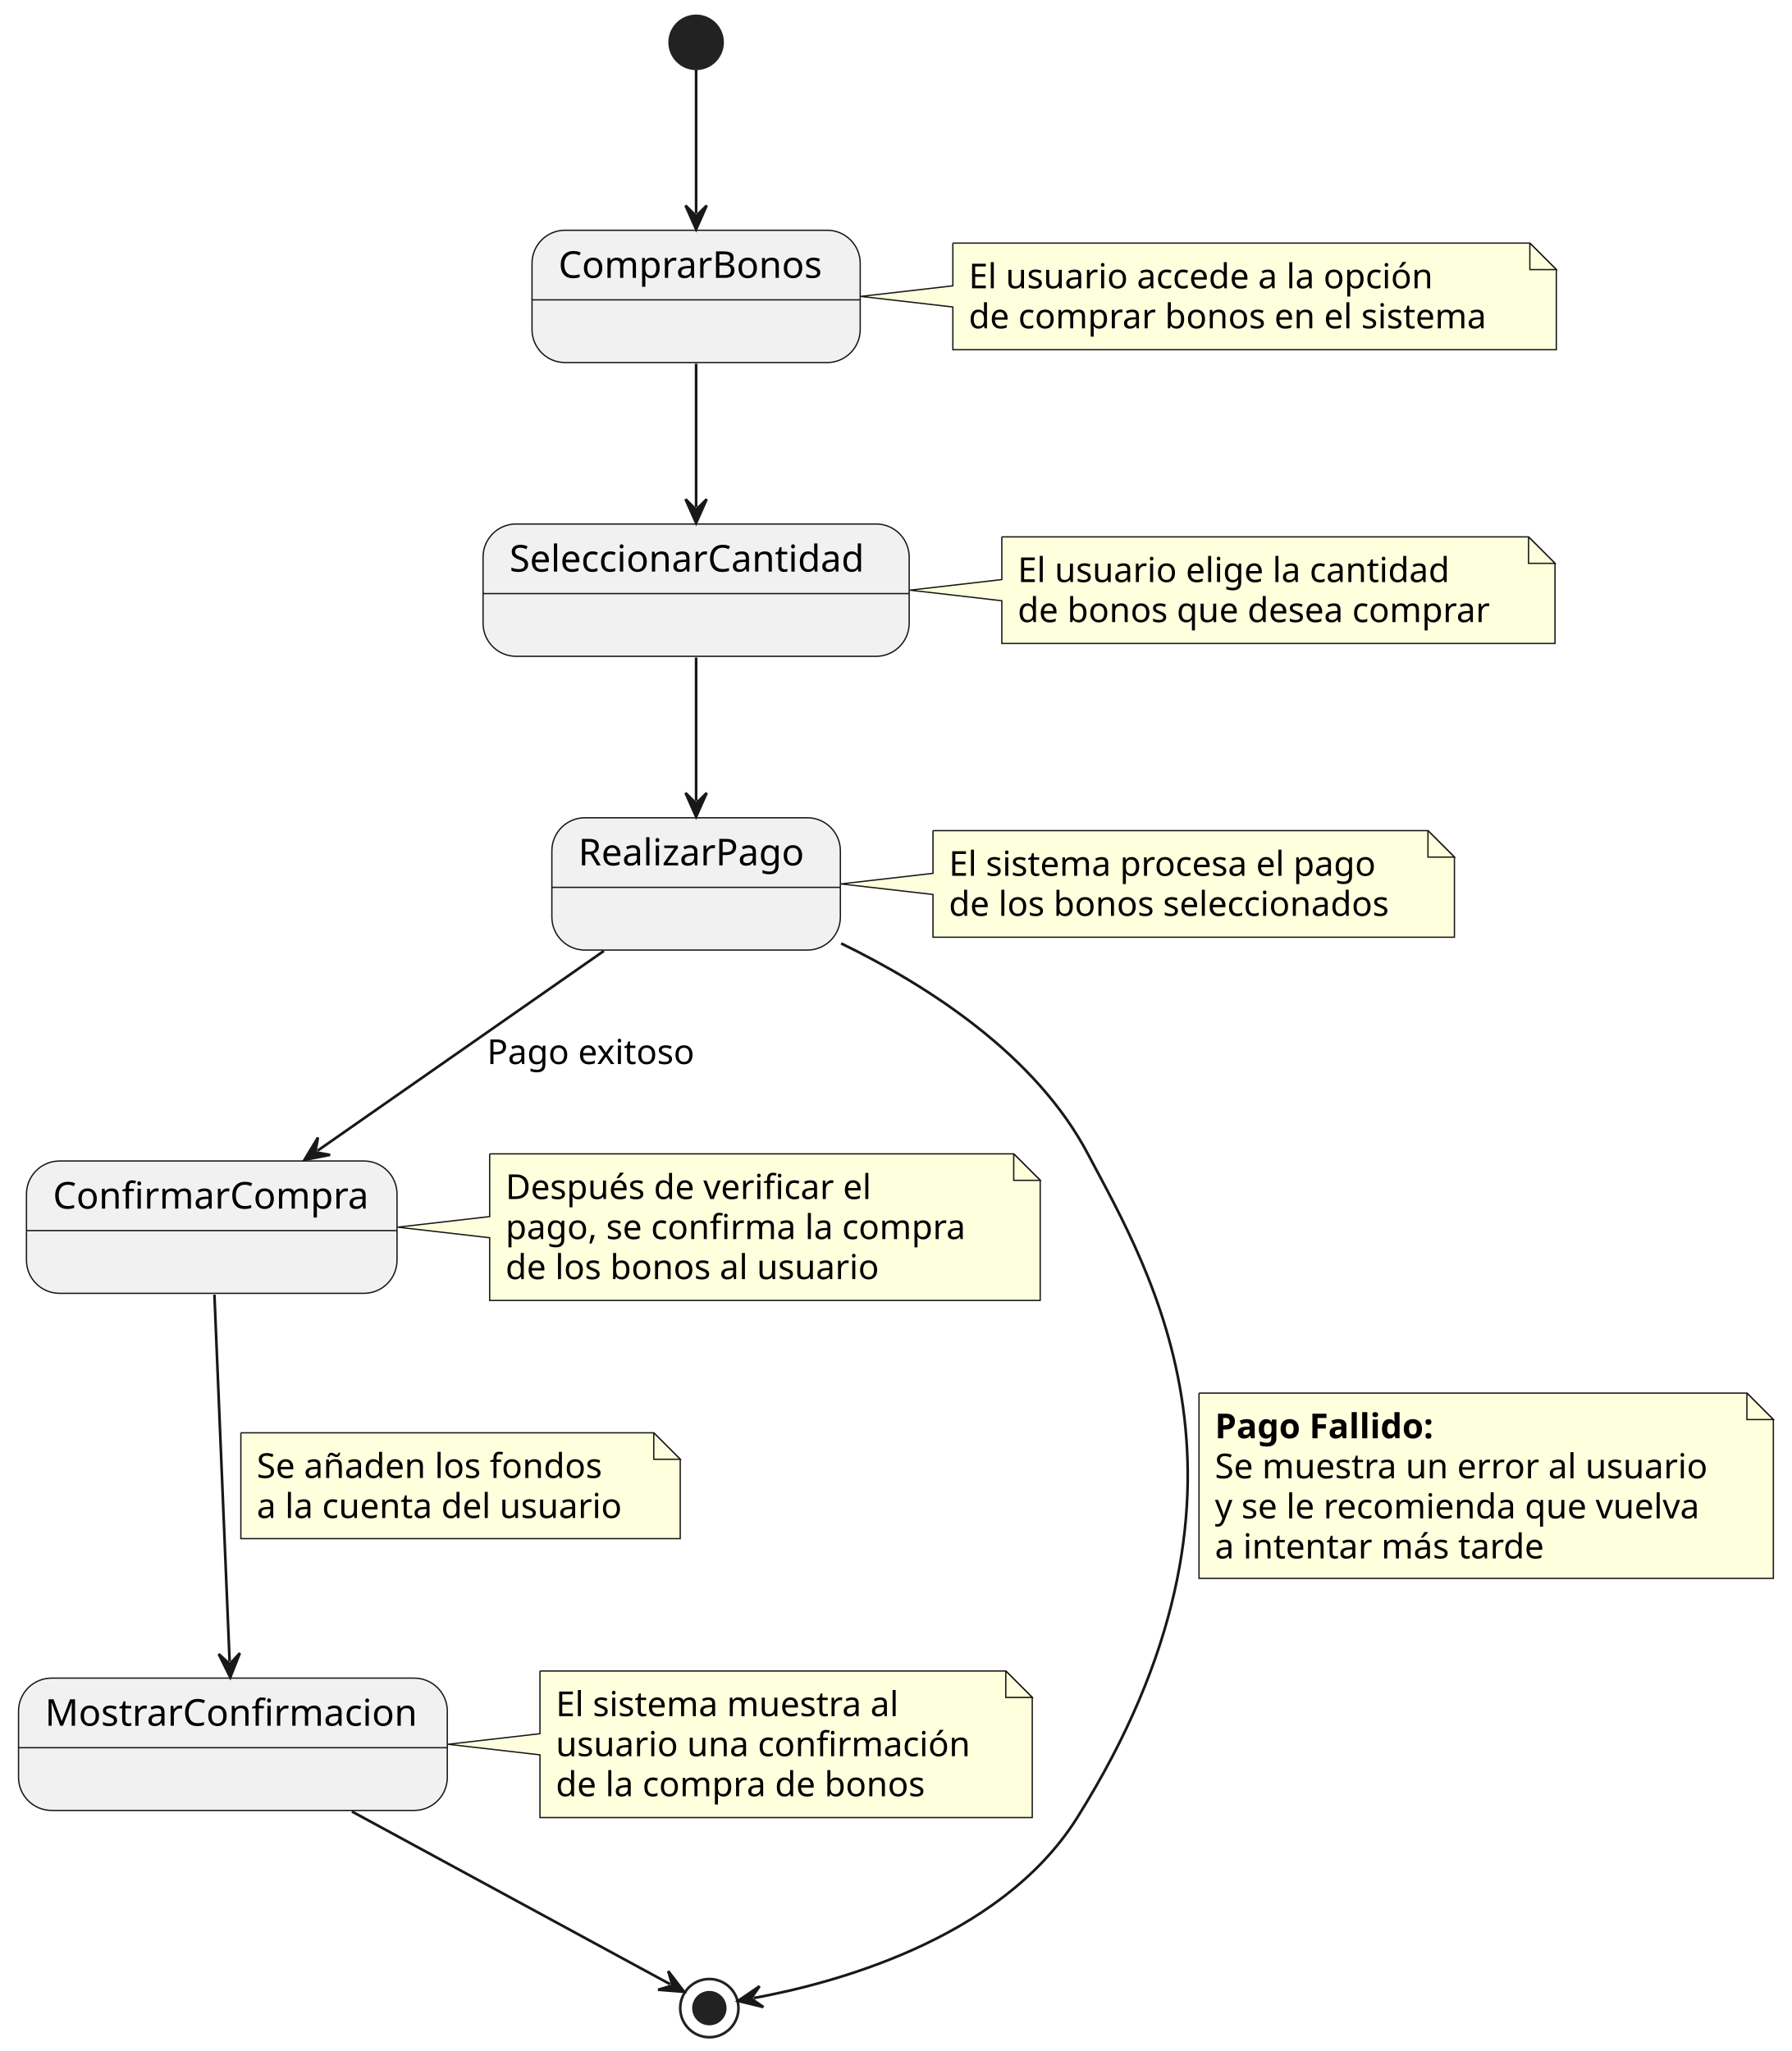
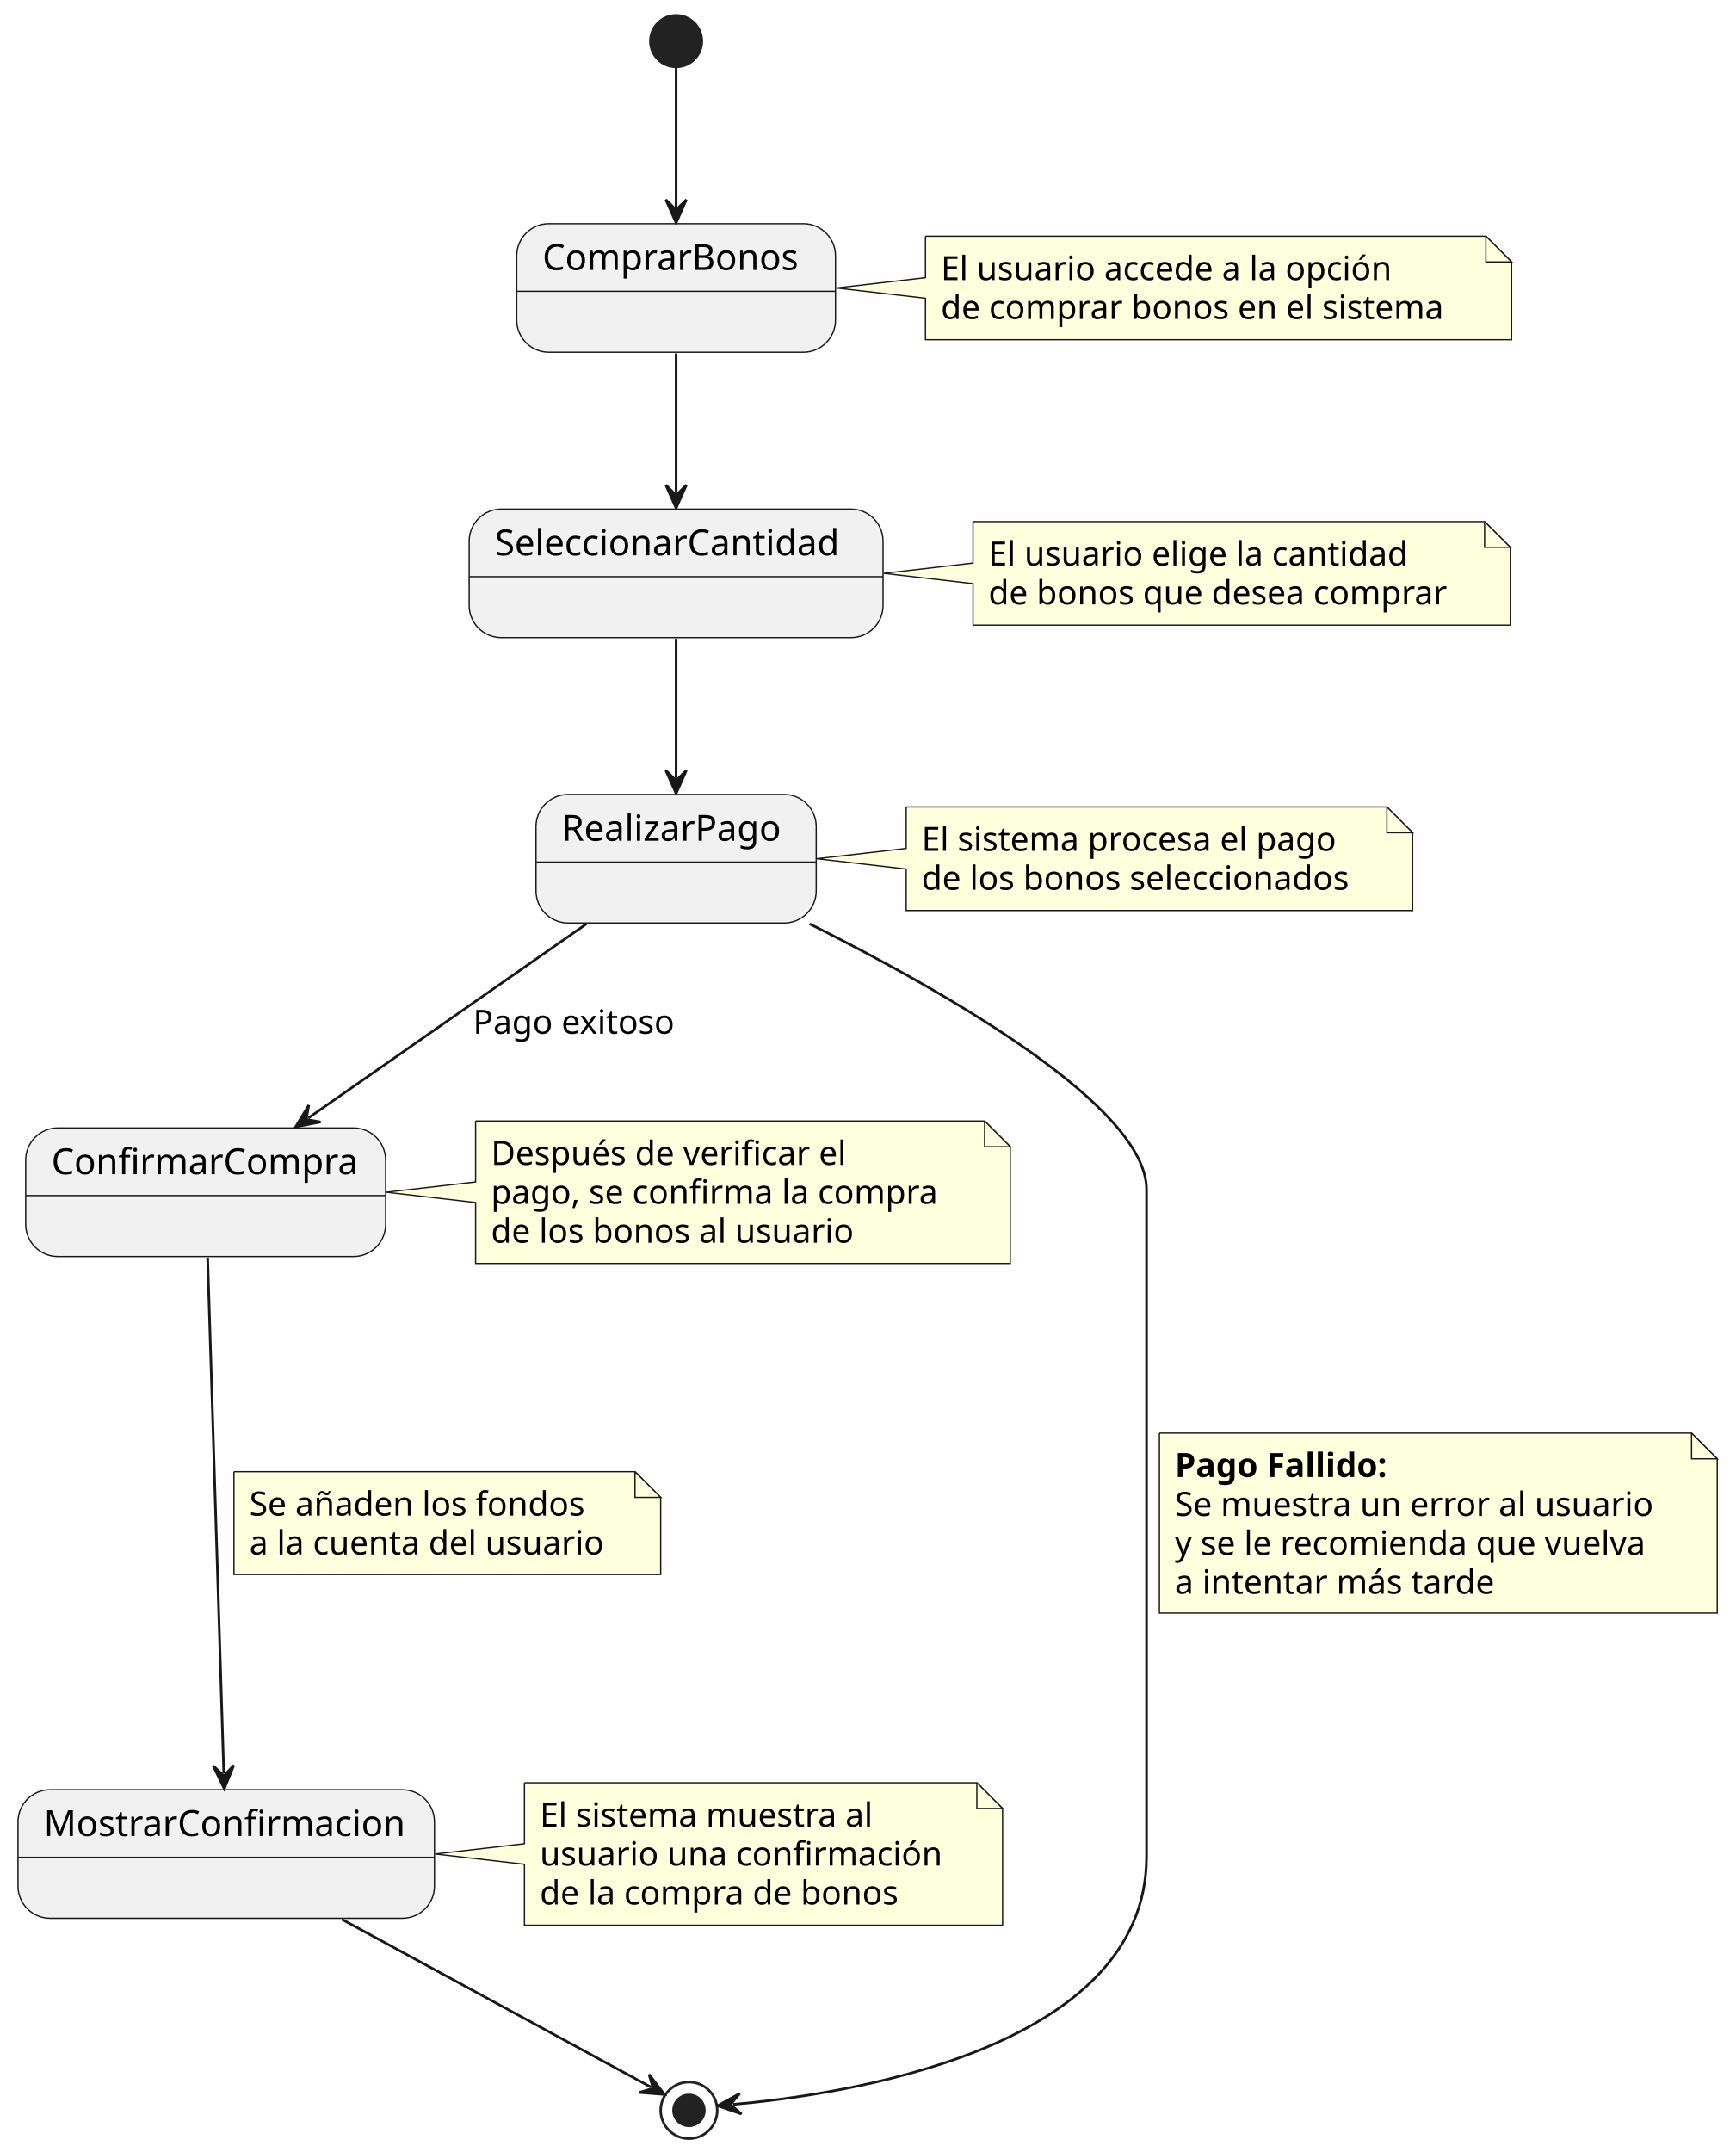
- <svg xmlns="http://www.w3.org/2000/svg" contentStyleType="text/css" height="775px" preserveAspectRatio="none" style="width:677px;height:775px;background:#FFFFFF;" version="1.1" viewBox="0 0 677 775" width="677px" zoomAndPan="magnify">
+ <svg xmlns="http://www.w3.org/2000/svg" contentStyleType="text/css" height="837px" preserveAspectRatio="none" style="width:675px;height:837px;background:#FFFFFF;" version="1.1" viewBox="0 0 675 837" width="675px" zoomAndPan="magnify">
  <defs />
  <g>
    <ellipse cx="263" cy="16" fill="#222222" rx="10" ry="10" style="stroke:#222222;stroke-width:1.0;" />
    <g id="ComprarBonos">
      <rect fill="#F1F1F1" height="50" rx="12.5" ry="12.5" style="stroke:#181818;stroke-width:0.5;" width="124" x="201" y="87" />
      <line style="stroke:#181818;stroke-width:0.5;" x1="201" x2="325" y1="113.297" y2="113.297" />
      <text fill="#000000" font-family="sans-serif" font-size="14" lengthAdjust="spacing" textLength="104" x="211" y="104.995">ComprarBonos</text>
    </g>
    <g id="elem_GMN5">
      <path d="M360,91.87 L360,108 L325.23,112 L360,116 L360,132.136 A0,0 0 0 0 360,132.136 L588,132.136 A0,0 0 0 0 588,132.136 L588,101.87 L578,91.87 L360,91.87 A0,0 0 0 0 360,91.87 " fill="#FEFFDD" style="stroke:#181818;stroke-width:0.5;" />
      <path d="M578,91.87 L578,101.87 L588,101.87 L578,91.87 " fill="#FEFFDD" style="stroke:#181818;stroke-width:0.5;" />
      <text fill="#000000" font-family="sans-serif" font-size="13" lengthAdjust="spacing" textLength="185" x="366" y="108.937">El usuario accede a la opción</text>
      <text fill="#000000" font-family="sans-serif" font-size="13" lengthAdjust="spacing" textLength="207" x="366" y="124.07">de comprar bonos en el sistema</text>
    </g>
    <g id="SeleccionarCantidad">
      <rect fill="#F1F1F1" height="50" rx="12.5" ry="12.5" style="stroke:#181818;stroke-width:0.5;" width="161" x="182.5" y="198" />
      <line style="stroke:#181818;stroke-width:0.5;" x1="182.5" x2="343.5" y1="224.297" y2="224.297" />
      <text fill="#000000" font-family="sans-serif" font-size="14" lengthAdjust="spacing" textLength="141" x="192.5" y="215.995">SeleccionarCantidad</text>
    </g>
    <g id="elem_GMN10">
      <path d="M378.5,202.87 L378.5,219 L343.78,223 L378.5,227 L378.5,243.136 A0,0 0 0 0 378.5,243.136 L587.5,243.136 A0,0 0 0 0 587.5,243.136 L587.5,212.87 L577.5,202.87 L378.5,202.87 A0,0 0 0 0 378.5,202.87 " fill="#FEFFDD" style="stroke:#181818;stroke-width:0.5;" />
      <path d="M577.5,202.87 L577.5,212.87 L587.5,212.87 L577.5,202.87 " fill="#FEFFDD" style="stroke:#181818;stroke-width:0.5;" />
      <text fill="#000000" font-family="sans-serif" font-size="13" lengthAdjust="spacing" textLength="170" x="384.5" y="219.937">El usuario elige la cantidad</text>
      <text fill="#000000" font-family="sans-serif" font-size="13" lengthAdjust="spacing" textLength="188" x="384.5" y="235.07">de bonos que desea comprar</text>
    </g>
    <g id="RealizarPago">
      <rect fill="#F1F1F1" height="50" rx="12.5" ry="12.5" style="stroke:#181818;stroke-width:0.5;" width="109" x="208.5" y="309" />
      <line style="stroke:#181818;stroke-width:0.5;" x1="208.5" x2="317.5" y1="335.297" y2="335.297" />
      <text fill="#000000" font-family="sans-serif" font-size="14" lengthAdjust="spacing" textLength="89" x="218.5" y="326.995">RealizarPago</text>
    </g>
    <g id="elem_GMN15">
      <path d="M352.5,313.87 L352.5,330 L317.71,334 L352.5,338 L352.5,354.136 A0,0 0 0 0 352.5,354.136 L549.5,354.136 A0,0 0 0 0 549.5,354.136 L549.5,323.87 L539.5,313.87 L352.5,313.87 A0,0 0 0 0 352.5,313.87 " fill="#FEFFDD" style="stroke:#181818;stroke-width:0.5;" />
      <path d="M539.5,313.87 L539.5,323.87 L549.5,323.87 L539.5,313.87 " fill="#FEFFDD" style="stroke:#181818;stroke-width:0.5;" />
      <text fill="#000000" font-family="sans-serif" font-size="13" lengthAdjust="spacing" textLength="172" x="358.5" y="330.937">El sistema procesa el pago</text>
      <text fill="#000000" font-family="sans-serif" font-size="13" lengthAdjust="spacing" textLength="175" x="358.5" y="346.07">de los bonos seleccionados</text>
    </g>
    <g id="ConfirmarCompra">
      <rect fill="#F1F1F1" height="50" rx="12.5" ry="12.5" style="stroke:#181818;stroke-width:0.5;" width="140" x="10" y="438.7" />
      <line style="stroke:#181818;stroke-width:0.5;" x1="10" x2="150" y1="464.997" y2="464.997" />
      <text fill="#000000" font-family="sans-serif" font-size="14" lengthAdjust="spacing" textLength="120" x="20" y="456.695">ConfirmarCompra</text>
    </g>
    <g id="elem_GMN20">
      <path d="M185,436 L185,459.7 L150.21,463.7 L185,467.7 L185,491.398 A0,0 0 0 0 185,491.398 L393,491.398 A0,0 0 0 0 393,491.398 L393,446 L383,436 L185,436 A0,0 0 0 0 185,436 " fill="#FEFFDD" style="stroke:#181818;stroke-width:0.5;" />
      <path d="M383,436 L383,446 L393,446 L383,436 " fill="#FEFFDD" style="stroke:#181818;stroke-width:0.5;" />
      <text fill="#000000" font-family="sans-serif" font-size="13" lengthAdjust="spacing" textLength="145" x="191" y="453.067">Después de verificar el</text>
      <text fill="#000000" font-family="sans-serif" font-size="13" lengthAdjust="spacing" textLength="183" x="191" y="468.2">pago, se confirma la compra</text>
      <text fill="#000000" font-family="sans-serif" font-size="13" lengthAdjust="spacing" textLength="147" x="191" y="483.332">de los bonos al usuario</text>
    </g>
-     <ellipse cx="268" cy="758.8" fill="none" rx="11" ry="11" style="stroke:#222222;stroke-width:1.0;" />
-     <ellipse cx="268" cy="758.8" fill="#222222" rx="6" ry="6" style="stroke:#222222;stroke-width:1.0;" />
+     <ellipse cx="268" cy="820.8" fill="none" rx="11" ry="11" style="stroke:#222222;stroke-width:1.0;" />
+     <ellipse cx="268" cy="820.8" fill="#222222" rx="6" ry="6" style="stroke:#222222;stroke-width:1.0;" />
    <g id="MostrarConfirmacion">
-       <rect fill="#F1F1F1" height="50" rx="12.5" ry="12.5" style="stroke:#181818;stroke-width:0.5;" width="162" x="7" y="634.1" />
-       <line style="stroke:#181818;stroke-width:0.5;" x1="7" x2="169" y1="660.397" y2="660.397" />
-       <text fill="#000000" font-family="sans-serif" font-size="14" lengthAdjust="spacing" textLength="142" x="17" y="652.095">MostrarConfirmacion</text>
+       <rect fill="#F1F1F1" height="50" rx="12.5" ry="12.5" style="stroke:#181818;stroke-width:0.5;" width="162" x="7" y="696.1" />
+       <line style="stroke:#181818;stroke-width:0.5;" x1="7" x2="169" y1="722.397" y2="722.397" />
+       <text fill="#000000" font-family="sans-serif" font-size="14" lengthAdjust="spacing" textLength="142" x="17" y="714.095">MostrarConfirmacion</text>
    </g>
    <g id="elem_GMN27">
-       <path d="M204,631.4 L204,655.1 L169.23,659.1 L204,663.1 L204,686.798 A0,0 0 0 0 204,686.798 L390,686.798 A0,0 0 0 0 390,686.798 L390,641.4 L380,631.4 L204,631.4 A0,0 0 0 0 204,631.4 " fill="#FEFFDD" style="stroke:#181818;stroke-width:0.5;" />
-       <path d="M380,631.4 L380,641.4 L390,641.4 L380,631.4 " fill="#FEFFDD" style="stroke:#181818;stroke-width:0.5;" />
-       <text fill="#000000" font-family="sans-serif" font-size="13" lengthAdjust="spacing" textLength="139" x="210" y="648.467">El sistema muestra al</text>
-       <text fill="#000000" font-family="sans-serif" font-size="13" lengthAdjust="spacing" textLength="161" x="210" y="663.6">usuario una confirmación</text>
-       <text fill="#000000" font-family="sans-serif" font-size="13" lengthAdjust="spacing" textLength="147" x="210" y="678.732">de la compra de bonos</text>
+       <path d="M204,693.4 L204,717.1 L169.23,721.1 L204,725.1 L204,748.798 A0,0 0 0 0 204,748.798 L390,748.798 A0,0 0 0 0 390,748.798 L390,703.4 L380,693.4 L204,693.4 A0,0 0 0 0 204,693.4 " fill="#FEFFDD" style="stroke:#181818;stroke-width:0.5;" />
+       <path d="M380,693.4 L380,703.4 L390,703.4 L380,693.4 " fill="#FEFFDD" style="stroke:#181818;stroke-width:0.5;" />
+       <text fill="#000000" font-family="sans-serif" font-size="13" lengthAdjust="spacing" textLength="139" x="210" y="710.467">El sistema muestra al</text>
+       <text fill="#000000" font-family="sans-serif" font-size="13" lengthAdjust="spacing" textLength="161" x="210" y="725.6">usuario una confirmación</text>
+       <text fill="#000000" font-family="sans-serif" font-size="13" lengthAdjust="spacing" textLength="147" x="210" y="740.732">de la compra de bonos</text>
    </g>
    <g id="link_*start*_ComprarBonos">
      <path d="M263,26.36 C263,40.29 263,60.96 263,80.65 " fill="none" id="*start*-to-ComprarBonos" style="stroke:#181818;stroke-width:1.0;" />
      <polygon fill="#181818" points="263,86.65,267,77.65,263,81.65,259,77.65,263,86.65" style="stroke:#181818;stroke-width:1.0;" />
    </g>
    <g id="link_ComprarBonos_SeleccionarCantidad">
      <path d="M263,137.46 C263,155.42 263,173.69 263,191.62 " fill="none" id="ComprarBonos-to-SeleccionarCantidad" style="stroke:#181818;stroke-width:1.0;" />
      <polygon fill="#181818" points="263,197.62,267,188.62,263,192.62,259,188.62,263,197.62" style="stroke:#181818;stroke-width:1.0;" />
    </g>
    <g id="link_SeleccionarCantidad_RealizarPago">
      <path d="M263,248.46 C263,266.42 263,284.69 263,302.62 " fill="none" id="SeleccionarCantidad-to-RealizarPago" style="stroke:#181818;stroke-width:1.0;" />
      <polygon fill="#181818" points="263,308.62,267,299.62,263,303.62,259,299.62,263,308.62" style="stroke:#181818;stroke-width:1.0;" />
    </g>
    <g id="link_RealizarPago_ConfirmarCompra">
      <path d="M228.15,359.32 C195.69,381.97 152.471,412.137 119.951,434.827 " fill="none" id="RealizarPago-to-ConfirmarCompra" style="stroke:#181818;stroke-width:1.0;" />
      <polygon fill="#181818" points="115.03,438.26,124.7,436.39,119.13,435.399,120.122,429.83,115.03,438.26" style="stroke:#181818;stroke-width:1.0;" />
      <text fill="#000000" font-family="sans-serif" font-size="13" lengthAdjust="spacing" textLength="82" x="184" y="402.067">Pago exitoso</text>
    </g>
    <g id="link_RealizarPago_*end*">
-       <path d="M317.79,356.48 C351.3,372.81 391.39,398.87 411,436 C434.65,480.78 484.6,562.89 407,686.8 C377.52,733.88 312.022,750.013 284.743,754.992 " fill="none" id="RealizarPago-to-*end*" style="stroke:#181818;stroke-width:1.0;" />
-       <polygon fill="#181818" points="278.84,756.07,288.412,758.389,283.759,755.172,286.975,750.519,278.84,756.07" style="stroke:#181818;stroke-width:1.0;" />
-       <path d="M453,526.4 L453,596.4 L670,596.4 L670,536.4 L660,526.4 L453,526.4 " fill="#FEFFDD" style="stroke:#181818;stroke-width:0.5;" />
-       <path d="M660,526.4 L660,536.4 L670,536.4 L660,526.4 " fill="#FEFFDD" style="stroke:#181818;stroke-width:0.5;" />
-       <text fill="#000000" font-family="sans-serif" font-size="13" font-weight="bold" lengthAdjust="spacing" textLength="97" x="459" y="543.467">Pago Fallido:</text>
-       <text fill="#000000" font-family="sans-serif" font-size="13" lengthAdjust="spacing" textLength="196" x="459" y="558.6">Se muestra un error al usuario</text>
-       <text fill="#000000" font-family="sans-serif" font-size="13" lengthAdjust="spacing" textLength="194" x="459" y="573.732">y se le recomienda que vuelva</text>
-       <text fill="#000000" font-family="sans-serif" font-size="13" lengthAdjust="spacing" textLength="132" x="459" y="588.865">a intentar más tarde</text>
+       <path d="M314.95,359.33 C369.05,386.4 446,430.55 446,462.7 C446,462.7 446,462.7 446,722.1 C446,798.6 324.077,815.088 285.107,818.489 " fill="none" id="RealizarPago-to-*end*" style="stroke:#181818;stroke-width:1.0;" />
+       <polygon fill="#181818" points="279.13,819.01,288.444,822.213,284.111,818.575,287.748,814.243,279.13,819.01" style="stroke:#181818;stroke-width:1.0;" />
+       <path d="M451,557.4 L451,627.4 L668,627.4 L668,567.4 L658,557.4 L451,557.4 " fill="#FEFFDD" style="stroke:#181818;stroke-width:0.5;" />
+       <path d="M658,557.4 L658,567.4 L668,567.4 L658,557.4 " fill="#FEFFDD" style="stroke:#181818;stroke-width:0.5;" />
+       <text fill="#000000" font-family="sans-serif" font-size="13" font-weight="bold" lengthAdjust="spacing" textLength="97" x="457" y="574.467">Pago Fallido:</text>
+       <text fill="#000000" font-family="sans-serif" font-size="13" lengthAdjust="spacing" textLength="196" x="457" y="589.6">Se muestra un error al usuario</text>
+       <text fill="#000000" font-family="sans-serif" font-size="13" lengthAdjust="spacing" textLength="194" x="457" y="604.732">y se le recomienda que vuelva</text>
+       <text fill="#000000" font-family="sans-serif" font-size="13" lengthAdjust="spacing" textLength="132" x="457" y="619.865">a intentar más tarde</text>
    </g>
    <g id="link_ConfirmarCompra_MostrarConfirmacion">
-       <path d="M81.01,489.2 C82.55,526.4 85.211,590.725 86.751,627.815 " fill="none" id="ConfirmarCompra-to-MostrarConfirmacion" style="stroke:#181818;stroke-width:1.0;" />
-       <polygon fill="#181818" points="87,633.81,90.623,624.652,86.793,628.814,82.63,624.984,87,633.81" style="stroke:#181818;stroke-width:1.0;" />
-       <path d="M91,541.4 L91,581.4 L257,581.4 L257,551.4 L247,541.4 L91,541.4 " fill="#FEFFDD" style="stroke:#181818;stroke-width:0.5;" />
-       <path d="M247,541.4 L247,551.4 L257,551.4 L247,541.4 " fill="#FEFFDD" style="stroke:#181818;stroke-width:0.5;" />
-       <text fill="#000000" font-family="sans-serif" font-size="13" lengthAdjust="spacing" textLength="138" x="97" y="558.467">Se añaden los fondos</text>
-       <text fill="#000000" font-family="sans-serif" font-size="13" lengthAdjust="spacing" textLength="145" x="97" y="573.6">a la cuenta del usuario</text>
+       <path d="M80.77,489.19 C82.3,538.01 85.522,640.933 87.052,689.693 " fill="none" id="ConfirmarCompra-to-MostrarConfirmacion" style="stroke:#181818;stroke-width:1.0;" />
+       <polygon fill="#181818" points="87.24,695.69,90.956,686.569,87.083,690.692,82.96,686.82,87.24,695.69" style="stroke:#181818;stroke-width:1.0;" />
+       <path d="M91,572.4 L91,612.4 L257,612.4 L257,582.4 L247,572.4 L91,572.4 " fill="#FEFFDD" style="stroke:#181818;stroke-width:0.5;" />
+       <path d="M247,572.4 L247,582.4 L257,582.4 L247,572.4 " fill="#FEFFDD" style="stroke:#181818;stroke-width:0.5;" />
+       <text fill="#000000" font-family="sans-serif" font-size="13" lengthAdjust="spacing" textLength="138" x="97" y="589.467">Se añaden los fondos</text>
+       <text fill="#000000" font-family="sans-serif" font-size="13" lengthAdjust="spacing" textLength="145" x="97" y="604.6">a la cuenta del usuario</text>
    </g>
    <g id="link_MostrarConfirmacion_*end*">
-       <path d="M132.96,684.5 C175.23,707.45 230.107,737.226 253.197,749.766 " fill="none" id="MostrarConfirmacion-to-*end*" style="stroke:#181818;stroke-width:1.0;" />
-       <polygon fill="#181818" points="258.47,752.63,252.47,744.82,254.076,750.244,248.652,751.85,258.47,752.63" style="stroke:#181818;stroke-width:1.0;" />
+       <path d="M132.96,746.5 C175.23,769.45 230.107,799.226 253.197,811.766 " fill="none" id="MostrarConfirmacion-to-*end*" style="stroke:#181818;stroke-width:1.0;" />
+       <polygon fill="#181818" points="258.47,814.63,252.47,806.82,254.076,812.244,248.652,813.85,258.47,814.63" style="stroke:#181818;stroke-width:1.0;" />
    </g>
  </g>
</svg>
